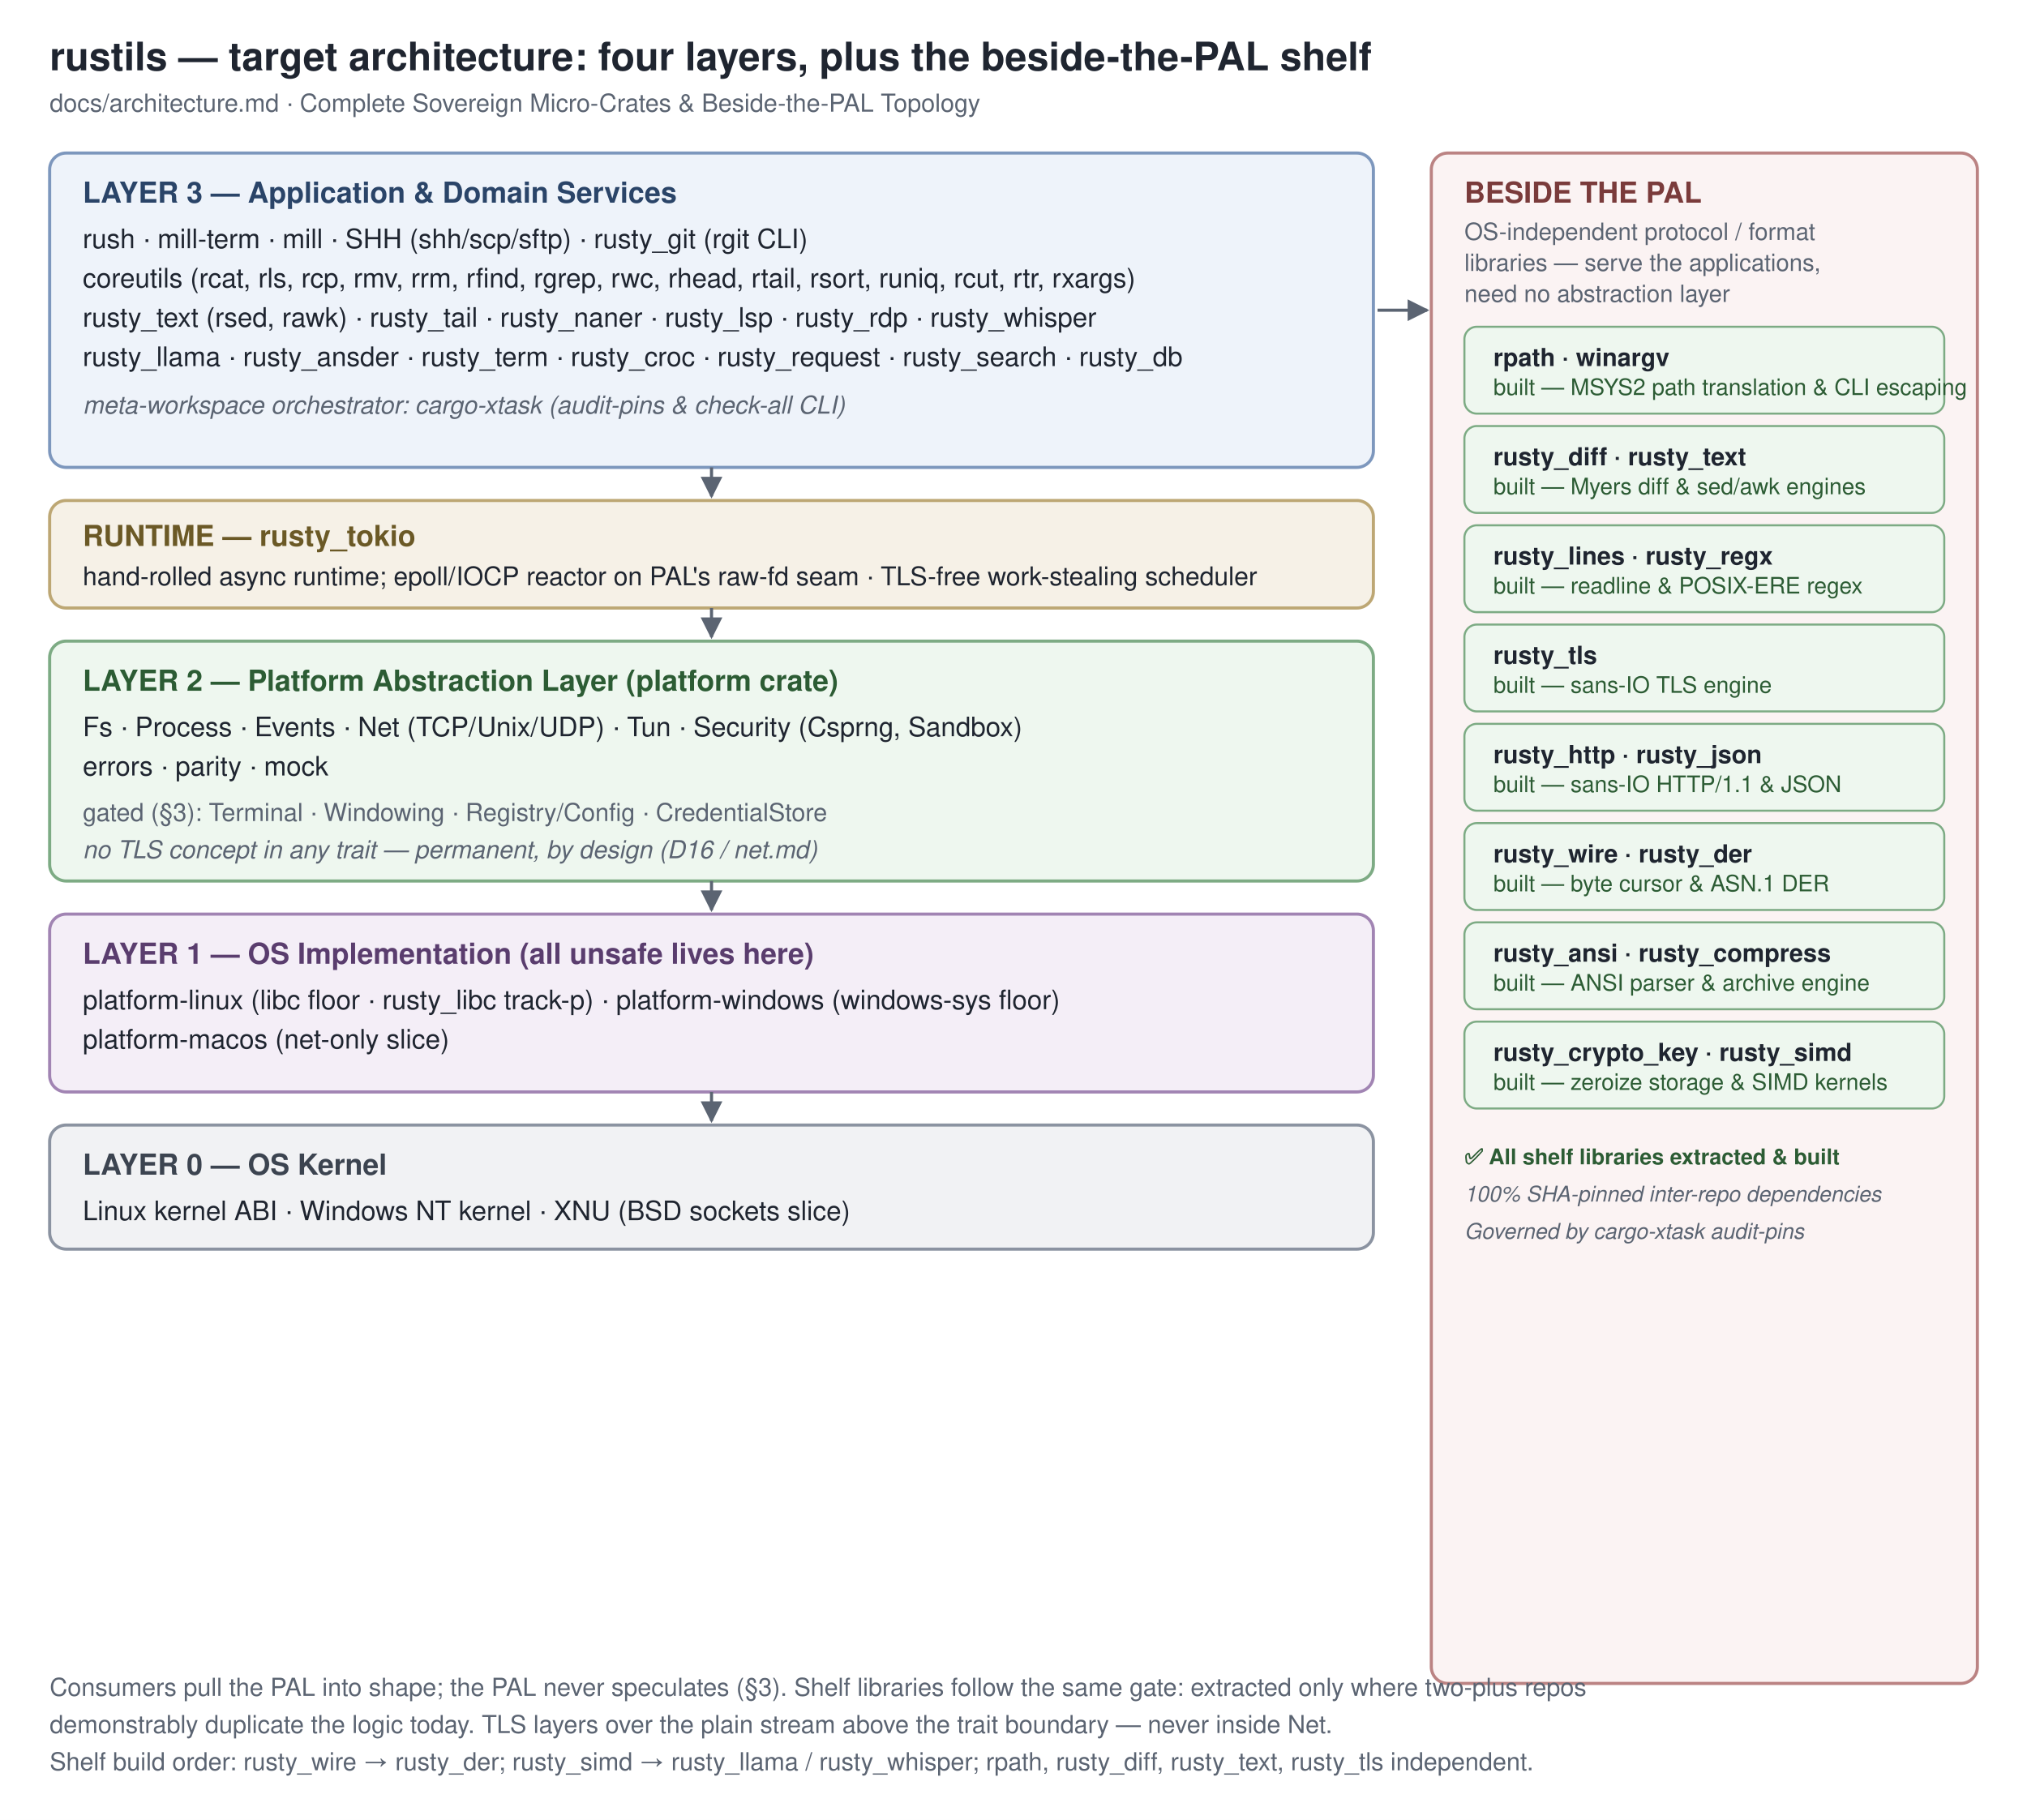
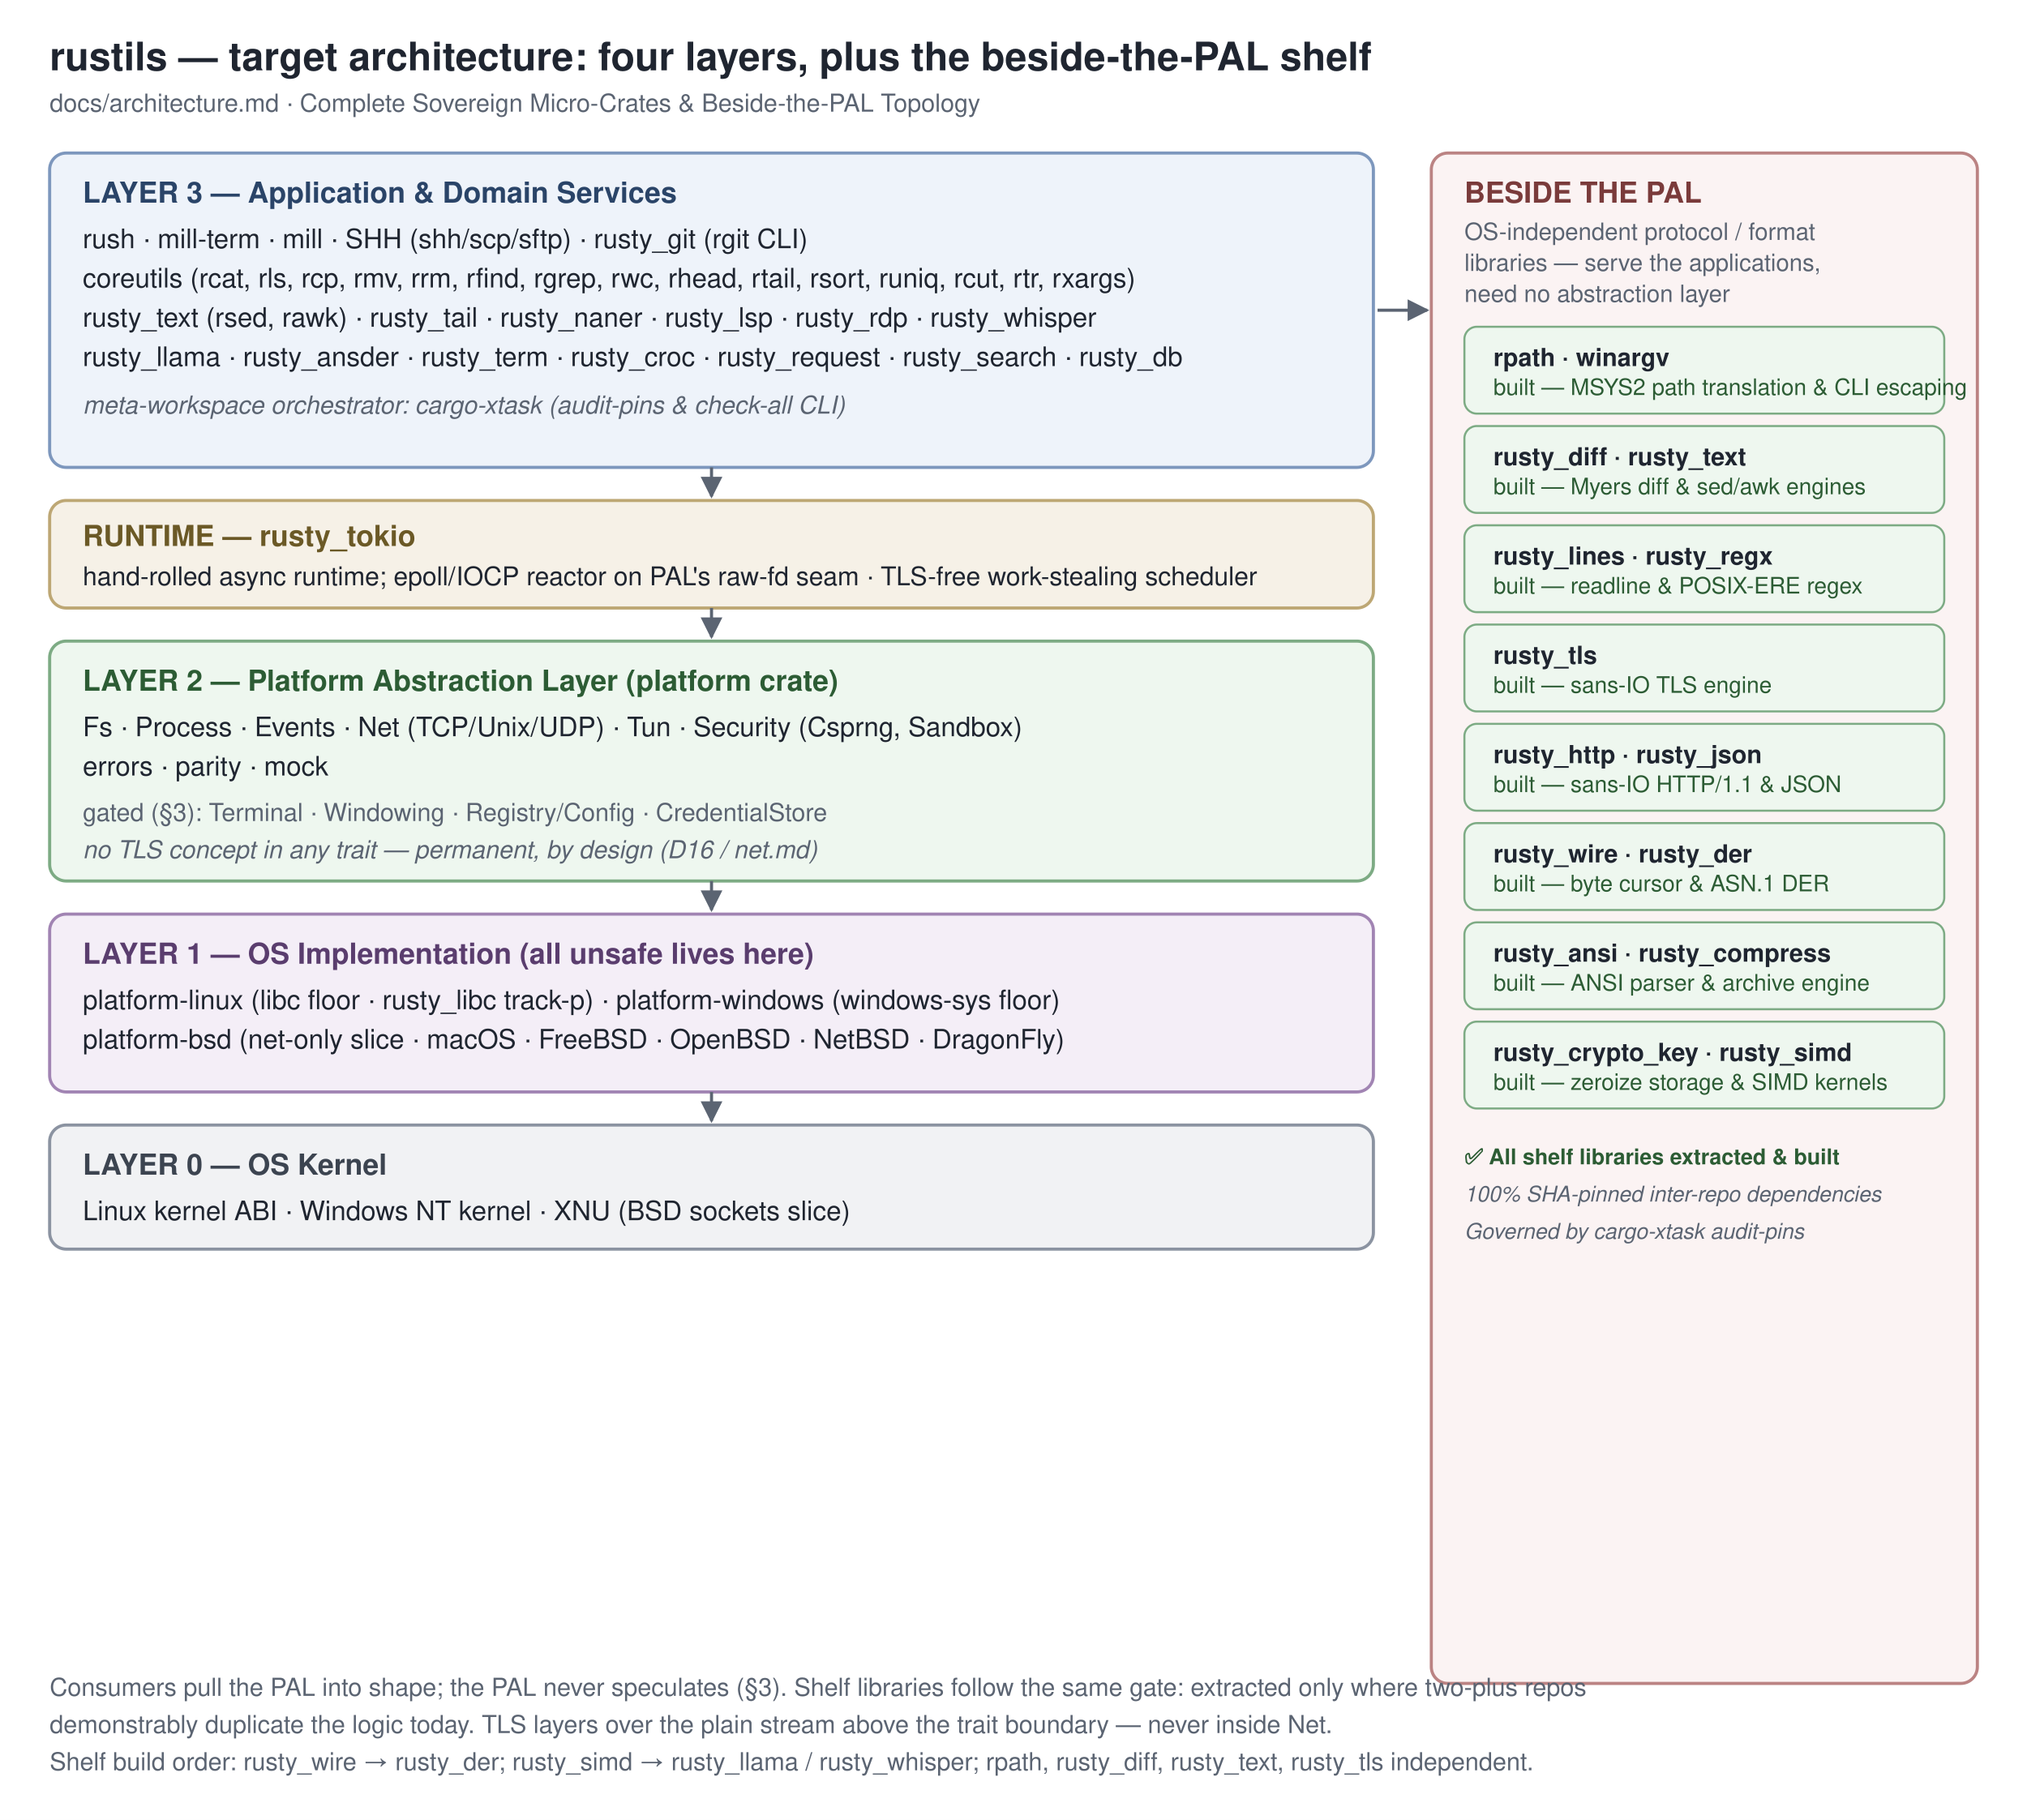
<svg xmlns="http://www.w3.org/2000/svg" viewBox="0 0 980 880" font-family="ui-sans-serif, system-ui, 'Segoe UI', Helvetica, Arial, sans-serif">
  <defs>
    <marker id="arrow" viewBox="0 0 10 10" refX="9" refY="5" markerWidth="7" markerHeight="7" orient="auto-start-reverse">
      <path d="M 0 0 L 10 5 L 0 10 z" fill="#5b6472" />
    </marker>
  </defs>
  <rect x="0" y="0" width="980" height="880" fill="#ffffff" />
  <text x="24" y="34" font-size="19" font-weight="700" fill="#1f2530">rustils — target architecture: four layers, plus the beside-the-PAL shelf</text>
  <text x="24" y="54" font-size="12" fill="#5b6472">docs/architecture.md · Complete Sovereign Micro-Crates &amp; Beside-the-PAL Topology</text>
  <rect x="24" y="74" width="640" height="152" rx="8" fill="#eef3fa" stroke="#7d97bd" stroke-width="1.5" />
  <text x="40" y="98" font-size="14" font-weight="700" fill="#2a4468">LAYER 3 — Application &amp; Domain Services</text>
  <text x="40" y="120" font-size="13" fill="#1f2530">rush · mill-term · mill · SHH (shh/scp/sftp) · rusty_git (rgit CLI)</text>
  <text x="40" y="139" font-size="13" fill="#1f2530">coreutils (rcat, rls, rcp, rmv, rrm, rfind, rgrep, rwc, rhead, rtail, rsort, runiq, rcut, rtr, rxargs)</text>
  <text x="40" y="158" font-size="13" fill="#1f2530">rusty_text (rsed, rawk) · rusty_tail · rusty_naner · rusty_lsp · rusty_rdp · rusty_whisper</text>
  <text x="40" y="177" font-size="13" fill="#1f2530">rusty_llama · rusty_ansder · rusty_term · rusty_croc · rusty_request · rusty_search · rusty_db</text>
  <text x="40" y="200" font-size="12" fill="#5b6472" font-style="italic">meta-workspace orchestrator: cargo-xtask (audit-pins &amp; check-all CLI)</text>
  <rect x="24" y="242" width="640" height="52" rx="8" fill="#f6f1e7" stroke="#bda774" stroke-width="1.5" />
  <text x="40" y="264" font-size="14" font-weight="700" fill="#6b5926">RUNTIME — rusty_tokio</text>
  <text x="40" y="283" font-size="12.5" fill="#1f2530">hand-rolled async runtime; epoll/IOCP reactor on PAL's raw-fd seam · TLS-free work-stealing scheduler</text>
  <rect x="24" y="310" width="640" height="116" rx="8" fill="#eef7ef" stroke="#7dab84" stroke-width="1.5" />
  <text x="40" y="334" font-size="14" font-weight="700" fill="#2c5c34">LAYER 2 — Platform Abstraction Layer (platform crate)</text>
  <text x="40" y="356" font-size="13" fill="#1f2530">Fs · Process · Events · Net (TCP/Unix/UDP) · Tun · Security (Csprng, Sandbox)</text>
  <text x="40" y="375" font-size="13" fill="#1f2530">errors · parity · mock</text>
  <text x="40" y="397" font-size="12" fill="#5b6472">gated (§3): Terminal · Windowing · Registry/Config · CredentialStore</text>
  <text x="40" y="415" font-size="12" fill="#5b6472" font-style="italic">no TLS concept in any trait — permanent, by design (D16 / net.md)</text>
  <rect x="24" y="442" width="640" height="86" rx="8" fill="#f4eef7" stroke="#a184b3" stroke-width="1.5" />
  <text x="40" y="466" font-size="14" font-weight="700" fill="#5a3d6e">LAYER 1 — OS Implementation (all unsafe lives here)</text>
  <text x="40" y="488" font-size="13" fill="#1f2530">platform-linux (libc floor · rusty_libc track-p) · platform-windows (windows-sys floor)</text>
-   <text x="40" y="507" font-size="13" fill="#1f2530">platform-macos (net-only slice)</text>
+   <text x="40" y="507" font-size="13" fill="#1f2530">platform-bsd (net-only slice · macOS · FreeBSD · OpenBSD · NetBSD · DragonFly)</text>
  <rect x="24" y="544" width="640" height="60" rx="8" fill="#f1f2f4" stroke="#8b93a1" stroke-width="1.5" />
  <text x="40" y="568" font-size="14" font-weight="700" fill="#3c4450">LAYER 0 — OS Kernel</text>
  <text x="40" y="590" font-size="13" fill="#1f2530">Linux kernel ABI · Windows NT kernel · XNU (BSD sockets slice)</text>
  <rect x="692" y="74" width="264" height="740" rx="8" fill="#fbf3f3" stroke="#bb8383" stroke-width="1.5" />
  <text x="708" y="98" font-size="14" font-weight="700" fill="#7a3b3b">BESIDE THE PAL</text>
  <text x="708" y="116" font-size="11.5" fill="#5b6472">OS-independent protocol / format</text>
  <text x="708" y="131" font-size="11.5" fill="#5b6472">libraries — serve the applications,</text>
  <text x="708" y="146" font-size="11.5" fill="#5b6472">need no abstraction layer</text>
  <rect x="708" y="158" width="232" height="42" rx="6" fill="#eef7ef" stroke="#7dab84" />
  <text x="722" y="177" font-size="12" font-weight="700" fill="#1f2530">rpath · winargv</text>
  <text x="722" y="191" font-size="11" fill="#2c5c34">built — MSYS2 path translation &amp; CLI escaping</text>
  <rect x="708" y="206" width="232" height="42" rx="6" fill="#eef7ef" stroke="#7dab84" />
  <text x="722" y="225" font-size="12" font-weight="700" fill="#1f2530">rusty_diff · rusty_text</text>
  <text x="722" y="239" font-size="11" fill="#2c5c34">built — Myers diff &amp; sed/awk engines</text>
  <rect x="708" y="254" width="232" height="42" rx="6" fill="#eef7ef" stroke="#7dab84" />
  <text x="722" y="273" font-size="12" font-weight="700" fill="#1f2530">rusty_lines · rusty_regx</text>
  <text x="722" y="287" font-size="11" fill="#2c5c34">built — readline &amp; POSIX-ERE regex</text>
  <rect x="708" y="302" width="232" height="42" rx="6" fill="#eef7ef" stroke="#7dab84" />
  <text x="722" y="321" font-size="12" font-weight="700" fill="#1f2530">rusty_tls</text>
  <text x="722" y="335" font-size="11" fill="#2c5c34">built — sans-IO TLS engine</text>
  <rect x="708" y="350" width="232" height="42" rx="6" fill="#eef7ef" stroke="#7dab84" />
  <text x="722" y="369" font-size="12" font-weight="700" fill="#1f2530">rusty_http · rusty_json</text>
  <text x="722" y="383" font-size="11" fill="#2c5c34">built — sans-IO HTTP/1.1 &amp; JSON</text>
  <rect x="708" y="398" width="232" height="42" rx="6" fill="#eef7ef" stroke="#7dab84" />
  <text x="722" y="417" font-size="12" font-weight="700" fill="#1f2530">rusty_wire · rusty_der</text>
  <text x="722" y="431" font-size="11" fill="#2c5c34">built — byte cursor &amp; ASN.1 DER</text>
  <rect x="708" y="446" width="232" height="42" rx="6" fill="#eef7ef" stroke="#7dab84" />
  <text x="722" y="465" font-size="12" font-weight="700" fill="#1f2530">rusty_ansi · rusty_compress</text>
  <text x="722" y="479" font-size="11" fill="#2c5c34">built — ANSI parser &amp; archive engine</text>
  <rect x="708" y="494" width="232" height="42" rx="6" fill="#eef7ef" stroke="#7dab84" />
  <text x="722" y="513" font-size="12" font-weight="700" fill="#1f2530">rusty_crypto_key · rusty_simd</text>
  <text x="722" y="527" font-size="11" fill="#2c5c34">built — zeroize storage &amp; SIMD kernels</text>
  <text x="708" y="563" font-size="10.5" fill="#2c5c34" font-weight="700">✅ All shelf libraries extracted &amp; built</text>
  <text x="708" y="581" font-size="10.5" fill="#5b6472" font-style="italic">100% SHA-pinned inter-repo dependencies</text>
  <text x="708" y="599" font-size="10.5" fill="#5b6472" font-style="italic">Governed by cargo-xtask audit-pins</text>
  <line x1="344" y1="226" x2="344" y2="240" stroke="#5b6472" stroke-width="1.5" marker-end="url(#arrow)" />
  <line x1="344" y1="294" x2="344" y2="308" stroke="#5b6472" stroke-width="1.5" marker-end="url(#arrow)" />
  <line x1="344" y1="426" x2="344" y2="440" stroke="#5b6472" stroke-width="1.5" marker-end="url(#arrow)" />
  <line x1="344" y1="528" x2="344" y2="542" stroke="#5b6472" stroke-width="1.5" marker-end="url(#arrow)" />
  <line x1="666" y1="150" x2="690" y2="150" stroke="#5b6472" stroke-width="1.5" marker-end="url(#arrow)" />
  <text x="24" y="820" font-size="12" fill="#5b6472">Consumers pull the PAL into shape; the PAL never speculates (§3). Shelf libraries follow the same gate: extracted only where two-plus repos</text>
  <text x="24" y="838" font-size="12" fill="#5b6472">demonstrably duplicate the logic today. TLS layers over the plain stream above the trait boundary — never inside Net.</text>
  <text x="24" y="856" font-size="12" fill="#5b6472">Shelf build order: rusty_wire → rusty_der; rusty_simd → rusty_llama / rusty_whisper; rpath, rusty_diff, rusty_text, rusty_tls independent.</text>
</svg>
